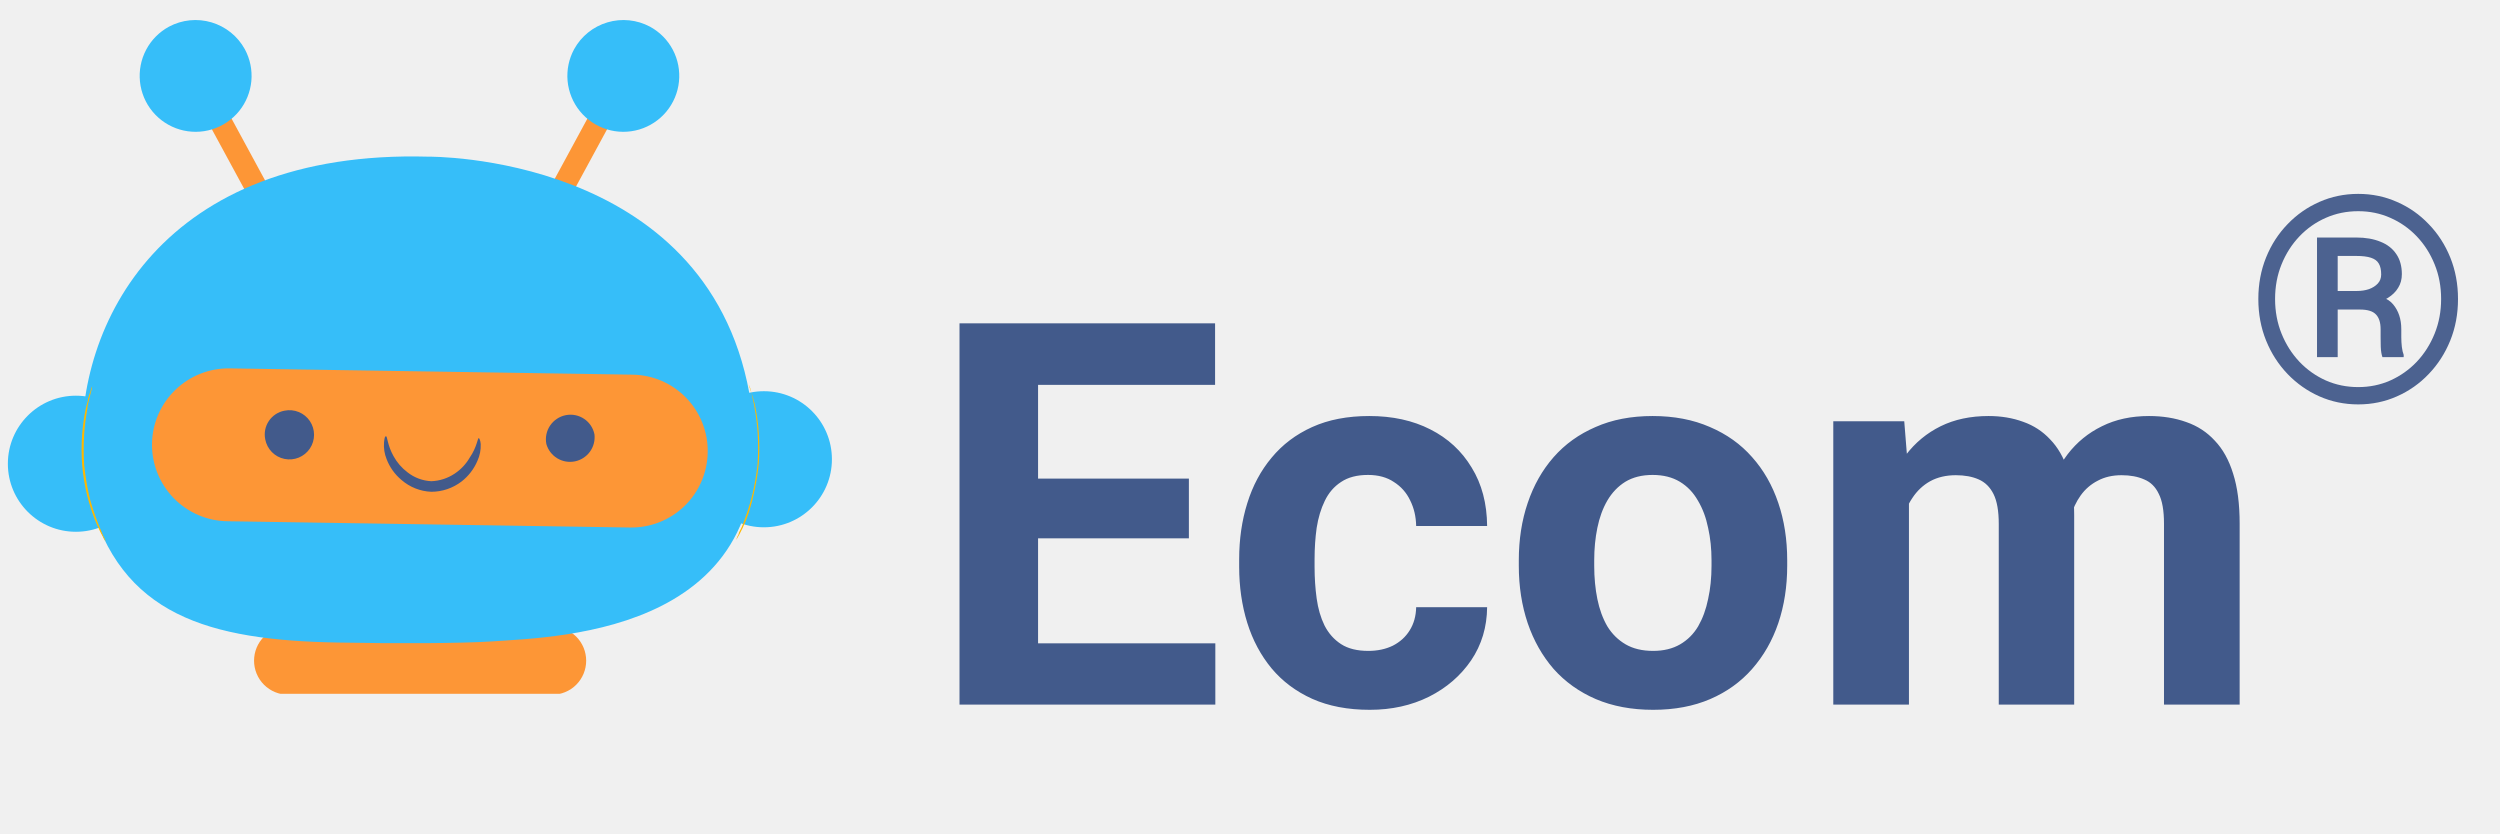
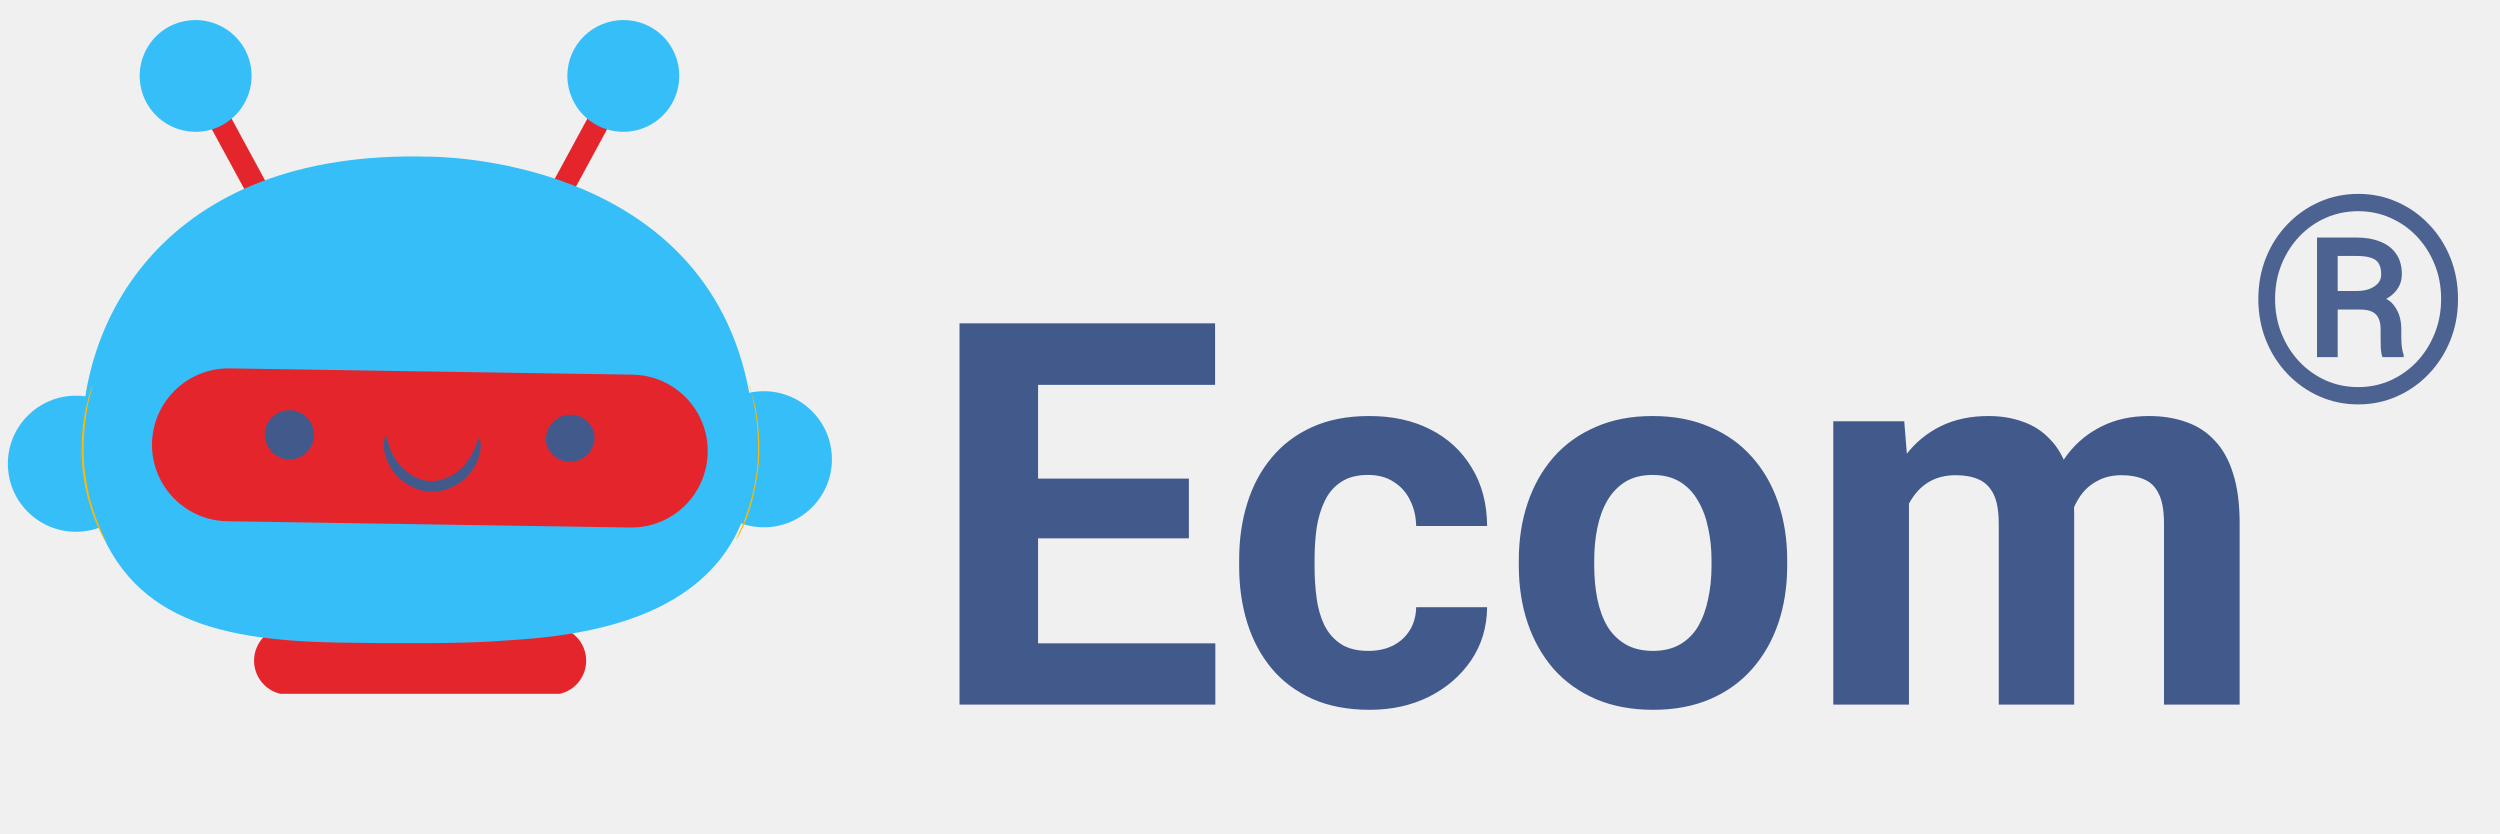
<svg xmlns="http://www.w3.org/2000/svg" width="159" height="53" viewBox="0 0 159 53" fill="none">
  <g clip-path="url(#clip0_123_2863)">
-     <path d="M14.348 6.845L13.096 7.524L16.516 13.828L17.767 13.149L14.348 6.845Z" fill="#FD9636" />
+     <path d="M14.348 6.845L13.096 7.524L16.516 13.828L17.767 13.149L14.348 6.845Z" fill="#e4262c" />
    <path d="M15.57 3.128C15.905 3.747 16.05 4.451 15.986 5.152C15.921 5.853 15.65 6.519 15.207 7.066C14.764 7.612 14.168 8.016 13.496 8.224C12.824 8.432 12.105 8.437 11.43 8.237C10.755 8.037 10.155 7.641 9.705 7.1C9.255 6.558 8.976 5.896 8.903 5.196C8.829 4.496 8.965 3.79 9.293 3.167C9.621 2.544 10.127 2.033 10.745 1.697C11.576 1.253 12.548 1.154 13.451 1.422C14.355 1.69 15.116 2.303 15.57 3.128Z" fill="#36BEF9" />
-     <path d="M37.737 6.845L38.989 7.524L35.569 13.828L34.318 13.149L37.737 6.845Z" fill="#FD9636" />
+     <path d="M37.737 6.845L38.989 7.524L35.569 13.828L34.318 13.149L37.737 6.845Z" fill="#e4262c" />
    <path d="M36.515 3.128C36.179 3.747 36.035 4.451 36.099 5.152C36.164 5.853 36.435 6.519 36.878 7.066C37.321 7.612 37.917 8.016 38.589 8.224C39.261 8.432 39.98 8.437 40.655 8.237C41.33 8.037 41.93 7.641 42.38 7.1C42.83 6.558 43.109 5.896 43.182 5.196C43.255 4.496 43.12 3.79 42.792 3.167C42.464 2.544 41.959 2.033 41.34 1.697C40.509 1.253 39.537 1.154 38.633 1.422C37.73 1.69 36.969 2.303 36.515 3.128Z" fill="#36BEF9" />
-     <path d="M35.118 44.183H18.321C17.747 44.183 17.197 43.955 16.791 43.55C16.386 43.144 16.158 42.593 16.158 42.02C16.158 41.446 16.386 40.895 16.791 40.49C17.197 40.084 17.747 39.856 18.321 39.856H35.118C35.691 39.856 36.242 40.084 36.648 40.49C37.053 40.895 37.281 41.446 37.281 42.02C37.281 42.593 37.053 43.144 36.648 43.55C36.242 43.955 35.691 44.183 35.118 44.183Z" fill="#FD9636" />
+     <path d="M35.118 44.183H18.321C17.747 44.183 17.197 43.955 16.791 43.55C16.386 43.144 16.158 42.593 16.158 42.02C16.158 41.446 16.386 40.895 16.791 40.49C17.197 40.084 17.747 39.856 18.321 39.856H35.118C35.691 39.856 36.242 40.084 36.648 40.49C37.053 40.895 37.281 41.446 37.281 42.02C37.281 42.593 37.053 43.144 36.648 43.55C36.242 43.955 35.691 44.183 35.118 44.183Z" fill="#e4262c" />
    <path d="M4.827 33.821C7.217 33.821 9.154 31.884 9.154 29.494C9.154 27.104 7.217 25.166 4.827 25.166C2.437 25.166 0.5 27.104 0.5 29.494C0.5 31.884 2.437 33.821 4.827 33.821Z" fill="#36BEF9" />
    <path d="M48.583 33.536C50.973 33.536 52.91 31.598 52.91 29.209C52.91 26.819 50.973 24.881 48.583 24.881C46.194 24.881 44.256 26.819 44.256 29.209C44.256 31.598 46.194 33.536 48.583 33.536Z" fill="#36BEF9" />
    <path d="M27.246 9.964C27.246 9.964 44.868 9.75 47.658 25.009C50.448 40.268 35.545 40.496 31.26 40.795C29.31 40.923 25.154 40.937 21.495 40.866C13.311 40.724 7.617 39.158 5.667 31.614C5.438 30.733 5.295 29.832 5.24 28.924C4.77 20.654 10.307 9.494 27.246 9.964Z" fill="#36BEF9" />
-     <path d="M14.464 33.151L40.085 33.55C40.723 33.559 41.356 33.443 41.948 33.208C42.541 32.972 43.081 32.623 43.539 32.179C43.996 31.735 44.361 31.205 44.614 30.619C44.866 30.034 45.001 29.404 45.01 28.767C45.022 28.128 44.907 27.494 44.672 26.9C44.438 26.306 44.089 25.764 43.644 25.305C43.2 24.846 42.669 24.479 42.083 24.226C41.497 23.972 40.866 23.837 40.228 23.828L14.606 23.429C13.317 23.41 12.074 23.903 11.148 24.8C10.222 25.696 9.689 26.923 9.667 28.212C9.657 28.851 9.774 29.486 10.01 30.08C10.246 30.675 10.597 31.216 11.042 31.675C11.488 32.134 12.019 32.5 12.606 32.754C13.193 33.007 13.824 33.142 14.464 33.151Z" fill="#FD9636" />
+     <path d="M14.464 33.151L40.085 33.55C40.723 33.559 41.356 33.443 41.948 33.208C42.541 32.972 43.081 32.623 43.539 32.179C43.996 31.735 44.361 31.205 44.614 30.619C44.866 30.034 45.001 29.404 45.01 28.767C45.022 28.128 44.907 27.494 44.672 26.9C44.438 26.306 44.089 25.764 43.644 25.305C43.2 24.846 42.669 24.479 42.083 24.226C41.497 23.972 40.866 23.837 40.228 23.828L14.606 23.429C13.317 23.41 12.074 23.903 11.148 24.8C10.222 25.696 9.689 26.923 9.667 28.212C9.657 28.851 9.774 29.486 10.01 30.08C10.246 30.675 10.597 31.216 11.042 31.675C11.488 32.134 12.019 32.5 12.606 32.754C13.193 33.007 13.824 33.142 14.464 33.151Z" fill="#e4262c" />
    <path d="M34.748 28.24C34.856 28.618 35.103 28.941 35.438 29.146C35.774 29.35 36.174 29.421 36.56 29.344C36.945 29.267 37.287 29.047 37.519 28.73C37.75 28.412 37.853 28.019 37.808 27.628C37.769 27.428 37.691 27.238 37.578 27.068C37.465 26.898 37.32 26.752 37.151 26.639C36.981 26.525 36.791 26.446 36.592 26.405C36.392 26.365 36.186 26.365 35.986 26.404C35.784 26.443 35.592 26.522 35.42 26.636C35.249 26.749 35.101 26.895 34.986 27.066C34.871 27.236 34.791 27.428 34.75 27.629C34.709 27.831 34.708 28.038 34.748 28.24Z" fill="#425A8B" />
    <path d="M16.869 27.942C16.927 28.247 17.073 28.529 17.291 28.751C17.509 28.973 17.788 29.125 18.092 29.187C18.397 29.25 18.713 29.221 19.001 29.103C19.288 28.985 19.535 28.785 19.708 28.527C19.881 28.269 19.974 27.965 19.974 27.654C19.974 27.343 19.882 27.04 19.709 26.781C19.536 26.523 19.29 26.323 19.002 26.205C18.714 26.087 18.398 26.057 18.093 26.12C17.893 26.157 17.701 26.234 17.53 26.347C17.36 26.459 17.213 26.604 17.099 26.774C16.985 26.944 16.906 27.134 16.866 27.335C16.827 27.535 16.828 27.742 16.869 27.942Z" fill="#425A8B" />
    <path d="M30.46 27.86C30.46 27.86 30.56 27.986 30.573 28.246C30.589 28.612 30.517 28.977 30.364 29.311C30.145 29.828 29.796 30.281 29.352 30.626C28.799 31.048 28.123 31.277 27.428 31.277C26.731 31.249 26.064 30.985 25.537 30.528C25.112 30.175 24.785 29.717 24.588 29.2C24.451 28.863 24.395 28.498 24.424 28.135C24.456 27.867 24.47 27.739 24.555 27.749C24.64 27.759 24.634 28.303 25.026 29.007C25.247 29.413 25.553 29.766 25.923 30.043C26.356 30.383 26.884 30.579 27.434 30.605C27.966 30.585 28.482 30.416 28.924 30.118C29.313 29.859 29.637 29.514 29.871 29.11C30.354 28.407 30.36 27.863 30.46 27.86Z" fill="#425A8B" />
    <path d="M47.615 24.455C47.675 24.573 47.722 24.697 47.758 24.825C47.758 24.953 47.843 25.109 47.886 25.28C47.95 25.481 48.002 25.685 48.042 25.892C48.145 26.424 48.216 26.961 48.256 27.501C48.305 28.164 48.305 28.83 48.256 29.494C48.191 30.155 48.081 30.811 47.928 31.458C47.815 31.985 47.663 32.504 47.473 33.009C47.402 33.223 47.302 33.408 47.231 33.579L47.017 34.006L46.818 34.347C46.852 34.217 46.905 34.093 46.975 33.977C46.975 33.863 47.089 33.721 47.16 33.55C47.231 33.38 47.316 33.194 47.388 32.967C47.572 32.463 47.729 31.95 47.857 31.429C48.009 30.787 48.118 30.136 48.185 29.479C48.227 28.825 48.227 28.169 48.185 27.515C48.149 26.975 48.082 26.438 47.985 25.907C47.954 25.7 47.911 25.496 47.857 25.294C47.831 25.14 47.793 24.988 47.743 24.839C47.644 24.597 47.615 24.455 47.615 24.455Z" fill="#FFB800" />
    <path d="M5.866 24.554C5.813 24.674 5.77 24.797 5.738 24.924C5.683 25.073 5.635 25.226 5.596 25.38C5.596 25.551 5.496 25.75 5.454 25.992C5.345 26.523 5.269 27.06 5.226 27.6C5.177 28.264 5.177 28.93 5.226 29.593C5.285 30.255 5.395 30.912 5.553 31.557C5.69 32.079 5.856 32.592 6.051 33.095C6.137 33.322 6.236 33.508 6.308 33.678C6.37 33.82 6.441 33.958 6.521 34.091C6.574 34.217 6.641 34.336 6.72 34.447C6.689 34.316 6.636 34.191 6.564 34.077L6.379 33.636C6.308 33.465 6.222 33.28 6.151 33.066C5.961 32.563 5.799 32.05 5.667 31.529C5.527 30.885 5.423 30.234 5.354 29.579C5.312 28.92 5.312 28.259 5.354 27.6C5.39 27.066 5.457 26.533 5.553 26.006C5.553 25.778 5.639 25.579 5.667 25.394L5.781 24.939C5.829 24.816 5.858 24.686 5.866 24.554Z" fill="#FFB800" />
  </g>
  <path d="M77.295 40.914V44.811H64.389V40.914H77.295ZM66.021 20.564V44.811H61.025V20.564H66.021ZM75.613 30.439V34.236H64.389V30.439H75.613ZM77.279 20.564V24.478H64.389V20.564H77.279ZM87.021 41.397C87.609 41.397 88.131 41.286 88.586 41.064C89.041 40.831 89.397 40.509 89.652 40.098C89.918 39.676 90.057 39.182 90.068 38.616H94.581C94.57 39.882 94.232 41.009 93.565 41.997C92.899 42.974 92.006 43.745 90.884 44.311C89.763 44.867 88.508 45.144 87.121 45.144C85.722 45.144 84.501 44.911 83.457 44.445C82.424 43.978 81.564 43.334 80.876 42.513C80.187 41.68 79.671 40.714 79.327 39.615C78.983 38.505 78.811 37.317 78.811 36.051V35.569C78.811 34.292 78.983 33.104 79.327 32.005C79.671 30.895 80.187 29.929 80.876 29.107C81.564 28.274 82.424 27.625 83.457 27.159C84.49 26.692 85.7 26.459 87.087 26.459C88.564 26.459 89.857 26.742 90.968 27.309C92.089 27.875 92.966 28.685 93.599 29.74C94.243 30.784 94.57 32.021 94.581 33.454H90.068C90.057 32.854 89.93 32.31 89.685 31.822C89.452 31.333 89.108 30.945 88.653 30.656C88.209 30.356 87.659 30.206 87.004 30.206C86.305 30.206 85.733 30.356 85.289 30.656C84.845 30.945 84.501 31.344 84.256 31.855C84.012 32.355 83.84 32.926 83.74 33.57C83.651 34.203 83.607 34.869 83.607 35.569V36.051C83.607 36.751 83.651 37.423 83.74 38.066C83.829 38.71 83.995 39.282 84.24 39.782C84.495 40.281 84.845 40.675 85.289 40.964C85.733 41.253 86.31 41.397 87.021 41.397ZM96.596 35.985V35.635C96.596 34.314 96.785 33.098 97.162 31.988C97.54 30.867 98.09 29.895 98.811 29.074C99.533 28.252 100.421 27.614 101.476 27.159C102.53 26.692 103.74 26.459 105.106 26.459C106.472 26.459 107.687 26.692 108.753 27.159C109.819 27.614 110.713 28.252 111.434 29.074C112.167 29.895 112.722 30.867 113.1 31.988C113.477 33.098 113.666 34.314 113.666 35.635V35.985C113.666 37.295 113.477 38.511 113.1 39.632C112.722 40.742 112.167 41.714 111.434 42.546C110.713 43.368 109.824 44.006 108.77 44.461C107.715 44.916 106.505 45.144 105.139 45.144C103.774 45.144 102.558 44.916 101.492 44.461C100.438 44.006 99.544 43.368 98.811 42.546C98.09 41.714 97.54 40.742 97.162 39.632C96.785 38.511 96.596 37.295 96.596 35.985ZM101.392 35.635V35.985C101.392 36.74 101.459 37.445 101.592 38.1C101.725 38.755 101.936 39.332 102.225 39.832C102.525 40.32 102.913 40.703 103.391 40.981C103.868 41.258 104.451 41.397 105.139 41.397C105.805 41.397 106.377 41.258 106.855 40.981C107.332 40.703 107.715 40.32 108.004 39.832C108.292 39.332 108.503 38.755 108.636 38.1C108.781 37.445 108.853 36.74 108.853 35.985V35.635C108.853 34.902 108.781 34.214 108.636 33.57C108.503 32.915 108.287 32.338 107.987 31.838C107.698 31.328 107.315 30.928 106.838 30.639C106.361 30.351 105.783 30.206 105.106 30.206C104.429 30.206 103.851 30.351 103.374 30.639C102.908 30.928 102.525 31.328 102.225 31.838C101.936 32.338 101.725 32.915 101.592 33.57C101.459 34.214 101.392 34.902 101.392 35.635ZM121.409 30.523V44.811H116.597V26.792H121.11L121.409 30.523ZM120.743 35.169H119.411C119.411 33.914 119.561 32.76 119.861 31.705C120.172 30.639 120.621 29.718 121.21 28.941C121.809 28.152 122.547 27.542 123.424 27.109C124.302 26.676 125.317 26.459 126.472 26.459C127.271 26.459 128.004 26.581 128.67 26.826C129.336 27.059 129.908 27.431 130.385 27.941C130.874 28.441 131.251 29.096 131.518 29.907C131.784 30.706 131.918 31.666 131.918 32.788V44.811H127.121V33.32C127.121 32.499 127.01 31.866 126.788 31.422C126.566 30.978 126.25 30.667 125.839 30.489C125.439 30.312 124.957 30.223 124.39 30.223C123.769 30.223 123.225 30.351 122.758 30.606C122.303 30.861 121.926 31.216 121.626 31.672C121.326 32.116 121.104 32.638 120.96 33.237C120.815 33.837 120.743 34.481 120.743 35.169ZM131.468 34.619L129.753 34.836C129.753 33.659 129.897 32.566 130.186 31.555C130.485 30.545 130.924 29.657 131.501 28.891C132.09 28.125 132.817 27.531 133.683 27.109C134.549 26.676 135.548 26.459 136.68 26.459C137.546 26.459 138.335 26.587 139.045 26.842C139.756 27.087 140.361 27.481 140.86 28.025C141.371 28.558 141.76 29.257 142.026 30.123C142.304 30.989 142.442 32.049 142.442 33.304V44.811H137.63V33.304C137.63 32.471 137.519 31.838 137.296 31.405C137.086 30.961 136.775 30.656 136.364 30.489C135.964 30.312 135.487 30.223 134.932 30.223C134.354 30.223 133.849 30.34 133.416 30.573C132.983 30.795 132.623 31.105 132.334 31.505C132.045 31.905 131.829 32.371 131.684 32.904C131.54 33.426 131.468 33.998 131.468 34.619Z" fill="#425A8B" />
  <path d="M150.199 19.688H148.275L148.257 18.506H149.903C150.178 18.506 150.431 18.468 150.664 18.39C150.897 18.306 151.085 18.187 151.228 18.032C151.371 17.877 151.443 17.686 151.443 17.459C151.443 17.161 151.392 16.928 151.29 16.761C151.195 16.594 151.031 16.472 150.798 16.394C150.566 16.317 150.252 16.278 149.859 16.278H148.677V22.712H147.362V15.106H149.859C150.449 15.106 150.962 15.195 151.398 15.374C151.833 15.547 152.167 15.807 152.4 16.153C152.639 16.499 152.758 16.928 152.758 17.441C152.758 17.764 152.681 18.05 152.525 18.3C152.376 18.551 152.159 18.766 151.872 18.945C151.586 19.124 151.231 19.27 150.807 19.383C150.789 19.383 150.768 19.404 150.745 19.446C150.727 19.482 150.709 19.5 150.691 19.5C150.589 19.559 150.524 19.604 150.494 19.634C150.47 19.658 150.443 19.673 150.413 19.679C150.39 19.685 150.318 19.688 150.199 19.688ZM150.109 19.688L150.297 18.73C151.228 18.73 151.863 18.939 152.203 19.357C152.549 19.774 152.722 20.299 152.722 20.932V21.433C152.722 21.654 152.734 21.865 152.758 22.068C152.782 22.265 152.821 22.432 152.874 22.569V22.712H151.523C151.463 22.557 151.428 22.337 151.416 22.05C151.41 21.764 151.407 21.555 151.407 21.424V20.941C151.407 20.517 151.308 20.204 151.111 20.001C150.915 19.792 150.58 19.688 150.109 19.688ZM144.695 19.017C144.695 19.804 144.832 20.538 145.106 21.218C145.381 21.898 145.76 22.495 146.243 23.008C146.726 23.515 147.287 23.912 147.925 24.198C148.564 24.479 149.25 24.619 149.984 24.619C150.712 24.619 151.392 24.479 152.024 24.198C152.663 23.912 153.223 23.515 153.707 23.008C154.19 22.495 154.569 21.898 154.843 21.218C155.118 20.538 155.255 19.804 155.255 19.017C155.255 18.223 155.118 17.489 154.843 16.815C154.569 16.135 154.19 15.541 153.707 15.034C153.223 14.527 152.663 14.133 152.024 13.853C151.392 13.572 150.712 13.432 149.984 13.432C149.25 13.432 148.564 13.572 147.925 13.853C147.287 14.133 146.726 14.527 146.243 15.034C145.76 15.541 145.381 16.135 145.106 16.815C144.832 17.489 144.695 18.223 144.695 19.017ZM143.63 19.017C143.63 18.068 143.794 17.188 144.122 16.376C144.45 15.565 144.907 14.858 145.491 14.255C146.076 13.647 146.75 13.176 147.514 12.841C148.283 12.501 149.107 12.331 149.984 12.331C150.861 12.331 151.681 12.501 152.445 12.841C153.215 13.176 153.889 13.647 154.467 14.255C155.052 14.858 155.509 15.565 155.837 16.376C156.165 17.188 156.329 18.068 156.329 19.017C156.329 19.965 156.165 20.845 155.837 21.657C155.509 22.468 155.052 23.178 154.467 23.787C153.889 24.395 153.215 24.869 152.445 25.209C151.681 25.549 150.861 25.72 149.984 25.72C149.107 25.72 148.283 25.549 147.514 25.209C146.75 24.869 146.076 24.395 145.491 23.787C144.907 23.178 144.45 22.468 144.122 21.657C143.794 20.845 143.63 19.965 143.63 19.017Z" fill="#4C6290" />
  <defs>
    <clipPath id="clip0_123_2863">
      <rect width="52.667" height="44.126" fill="white" transform="translate(0.5)" />
    </clipPath>
  </defs>
</svg>
